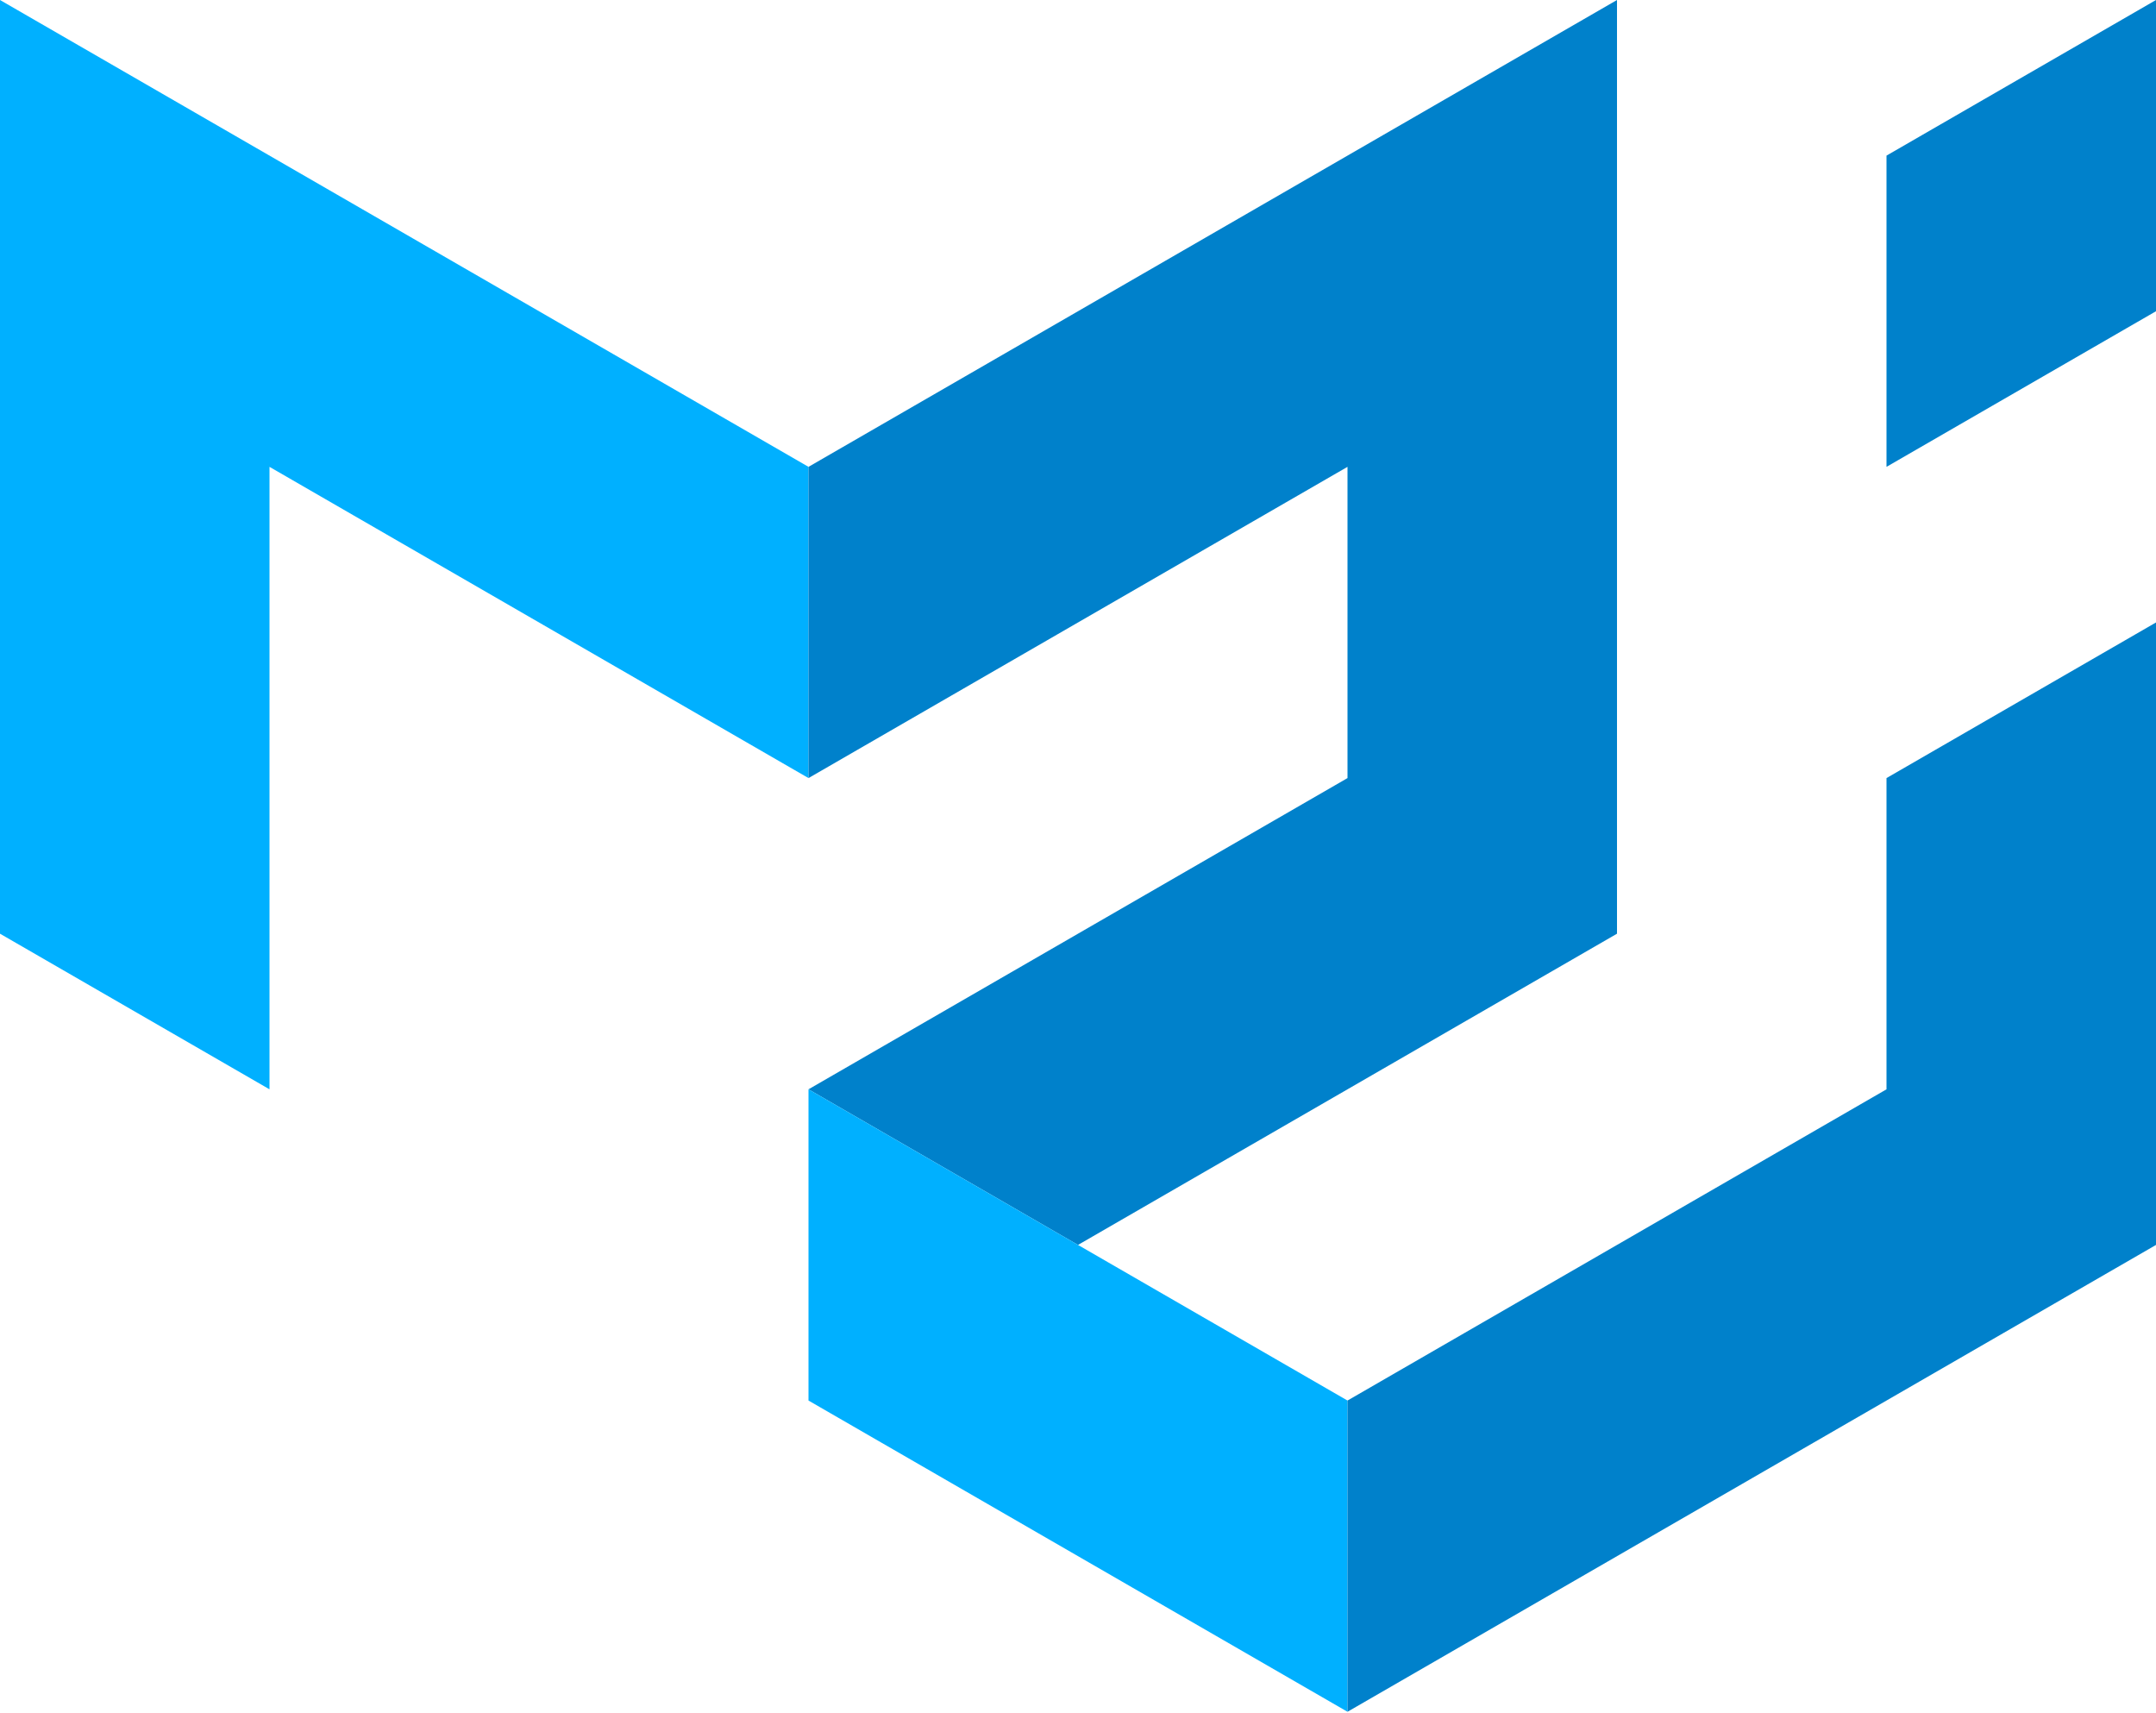
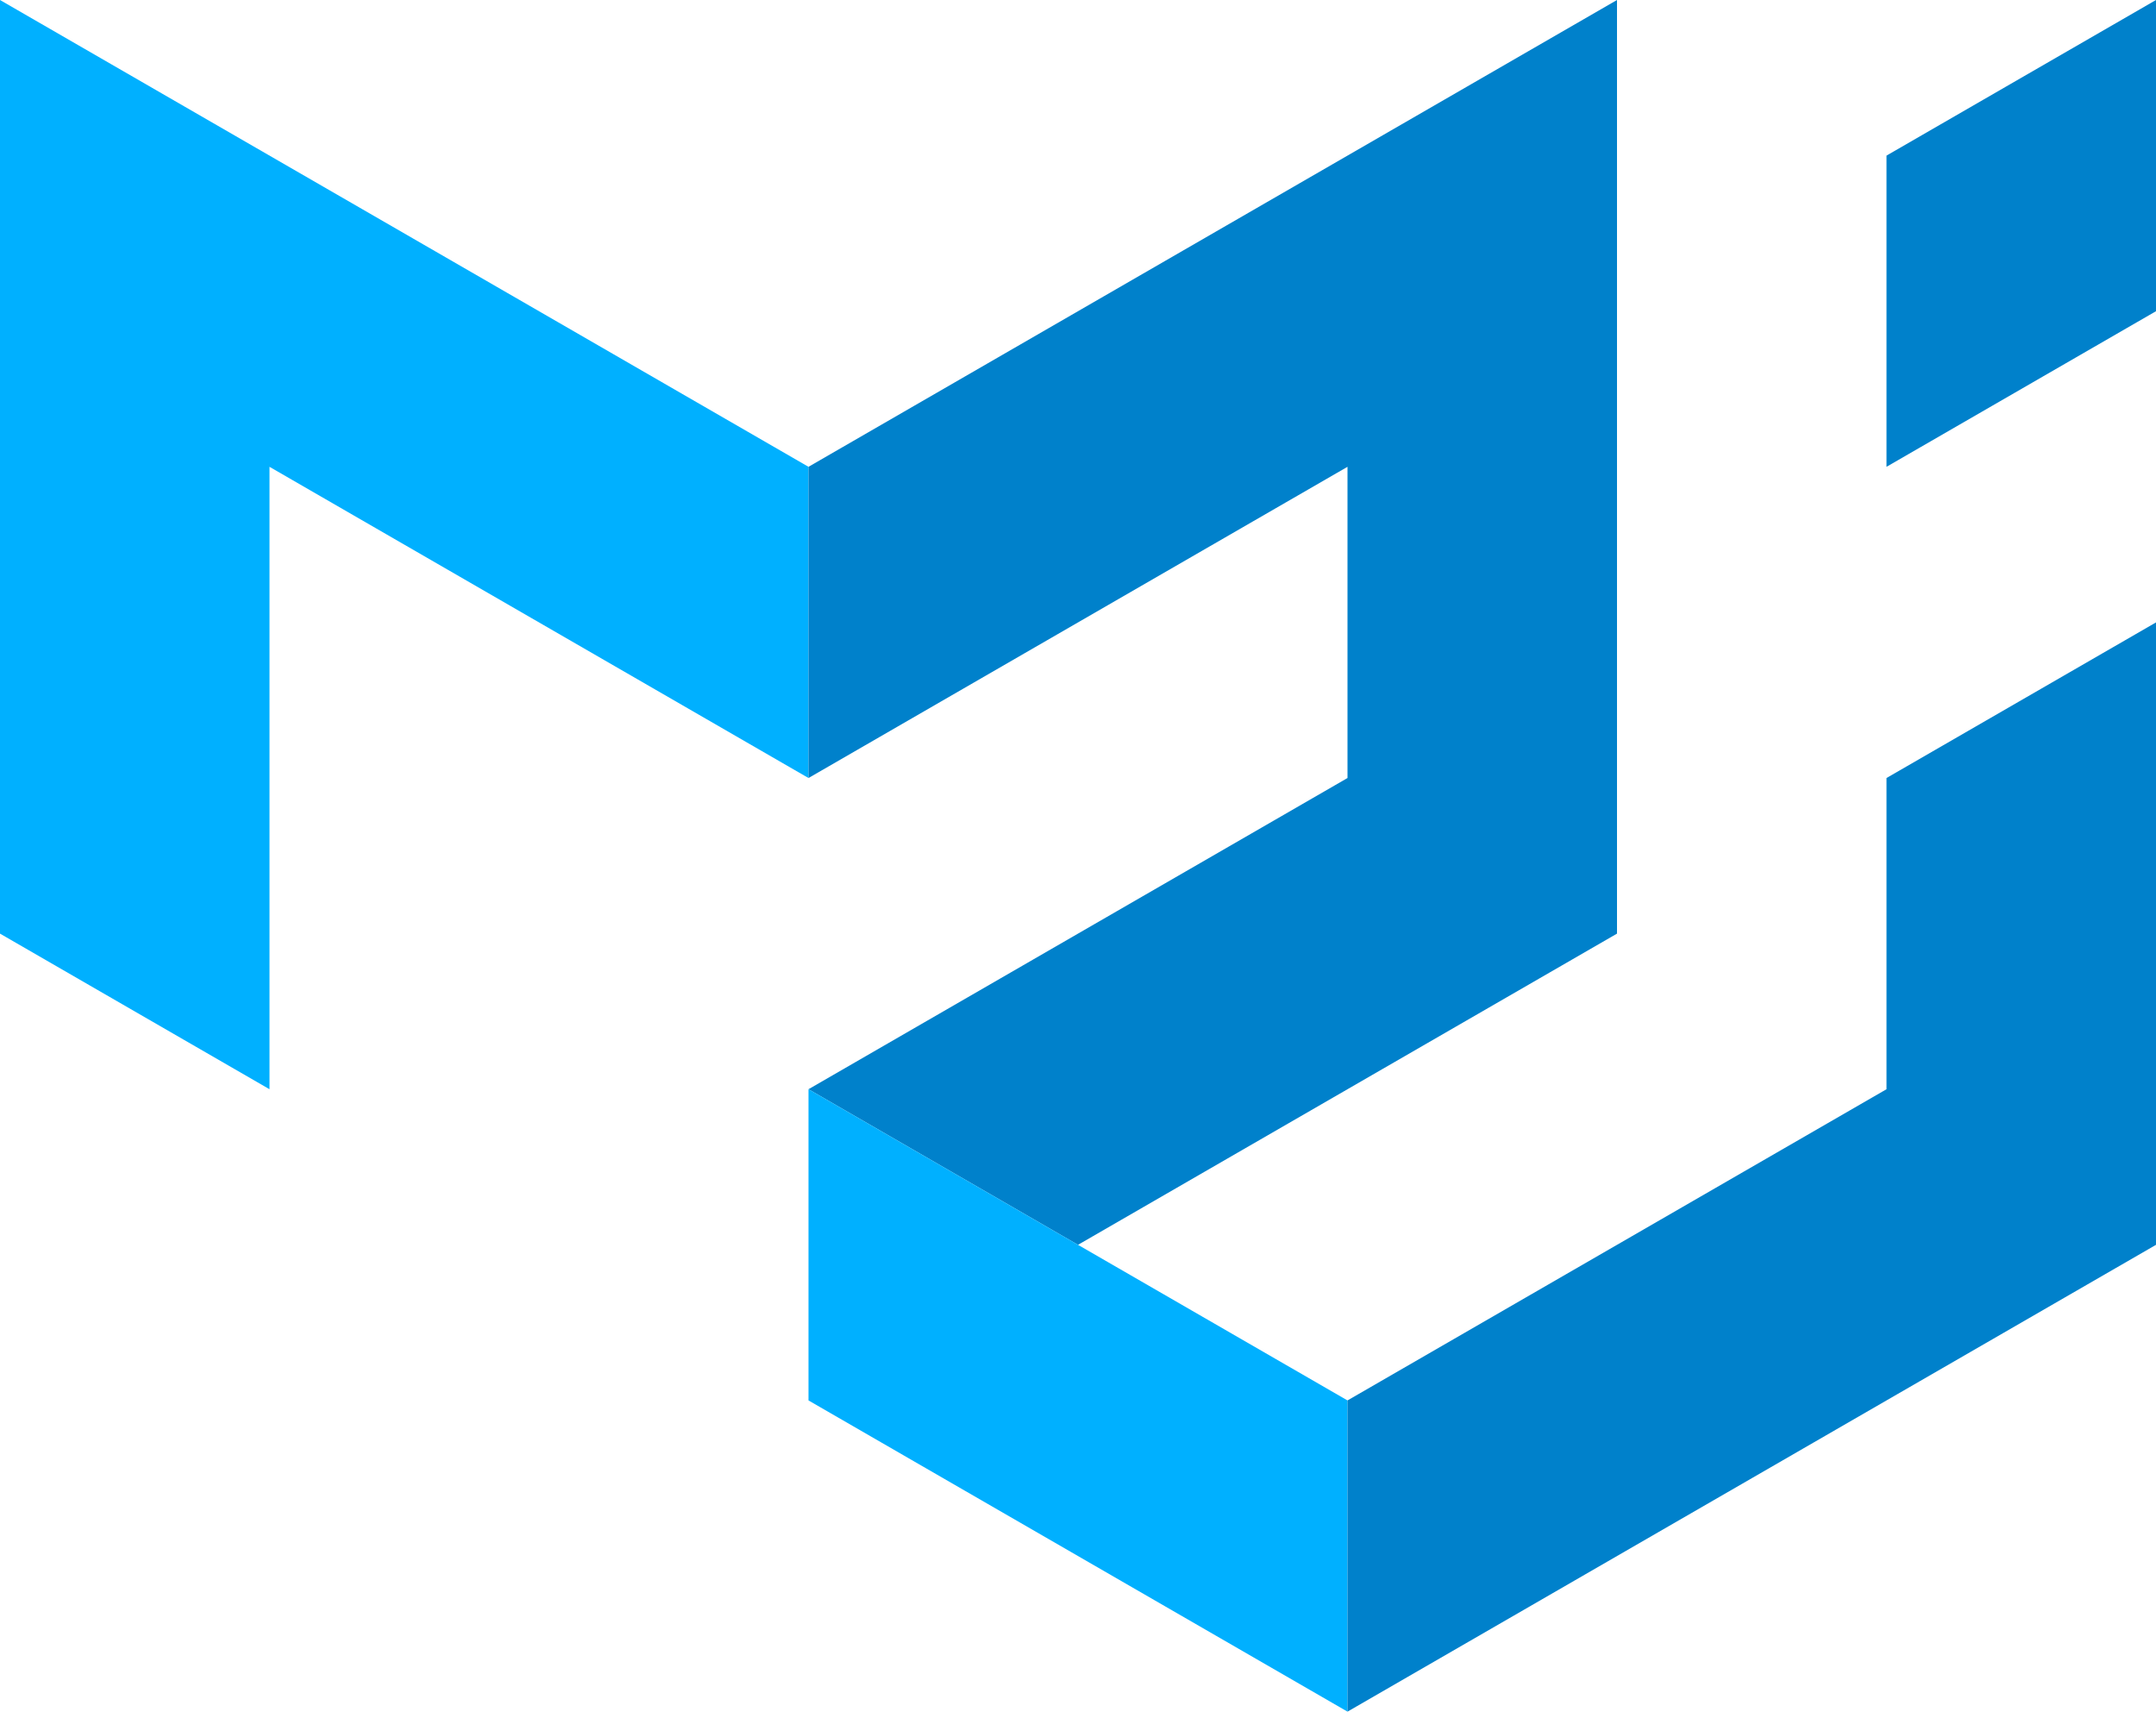
- <svg xmlns="http://www.w3.org/2000/svg" viewBox="0 0 600 476.6">
-   <path d="m0 259.8v-259.8l225 129.9v86.6l-150-86.6v173.2z" fill="#00b0ff" />
-   <path d="m225 129.9 225-129.9v259.8l-150 86.6-75-43.3 150-86.6v-86.6l-150 86.6z" fill="#0081cb" />
-   <path d="m225 303.1v86.6l150 86.6v-86.6z" fill="#00b0ff" />
-   <path d="m375 476.3 225-129.9v-173.2l-75 43.3v86.6l-150 86.6zm150-346.4v-86.6l75-43.3v86.6z" fill="#0081cb" />
+ <svg xmlns="http://www.w3.org/2000/svg" viewBox="0 0 101 80.177" version="1.1" id="svg10" width="101" height="80.177">
+   <defs id="defs14" />
+   <g id="g22" transform="scale(0.1683333)">
+     <path d="M 0,259.8 V 0 l 225,129.9 v 86.6 L 75,129.9 v 173.2 z" fill="#00b0ff" id="path2" />
+     <path d="M 225,129.9 450,0 v 259.8 l -150,86.6 -75,-43.3 150,-86.6 v -86.6 l -150,86.6 z" fill="#0081cb" id="path4" />
+     <path d="m 225,303.1 v 86.6 l 150,86.6 v -86.6 z" fill="#00b0ff" id="path6" />
+     <path d="M 375,476.3 600,346.4 V 173.2 l -75,43.3 v 86.6 L 375,389.7 Z M 525,129.9 V 43.3 L 600,0 v 86.6 z" fill="#0081cb" id="path8" />
+   </g>
</svg>
